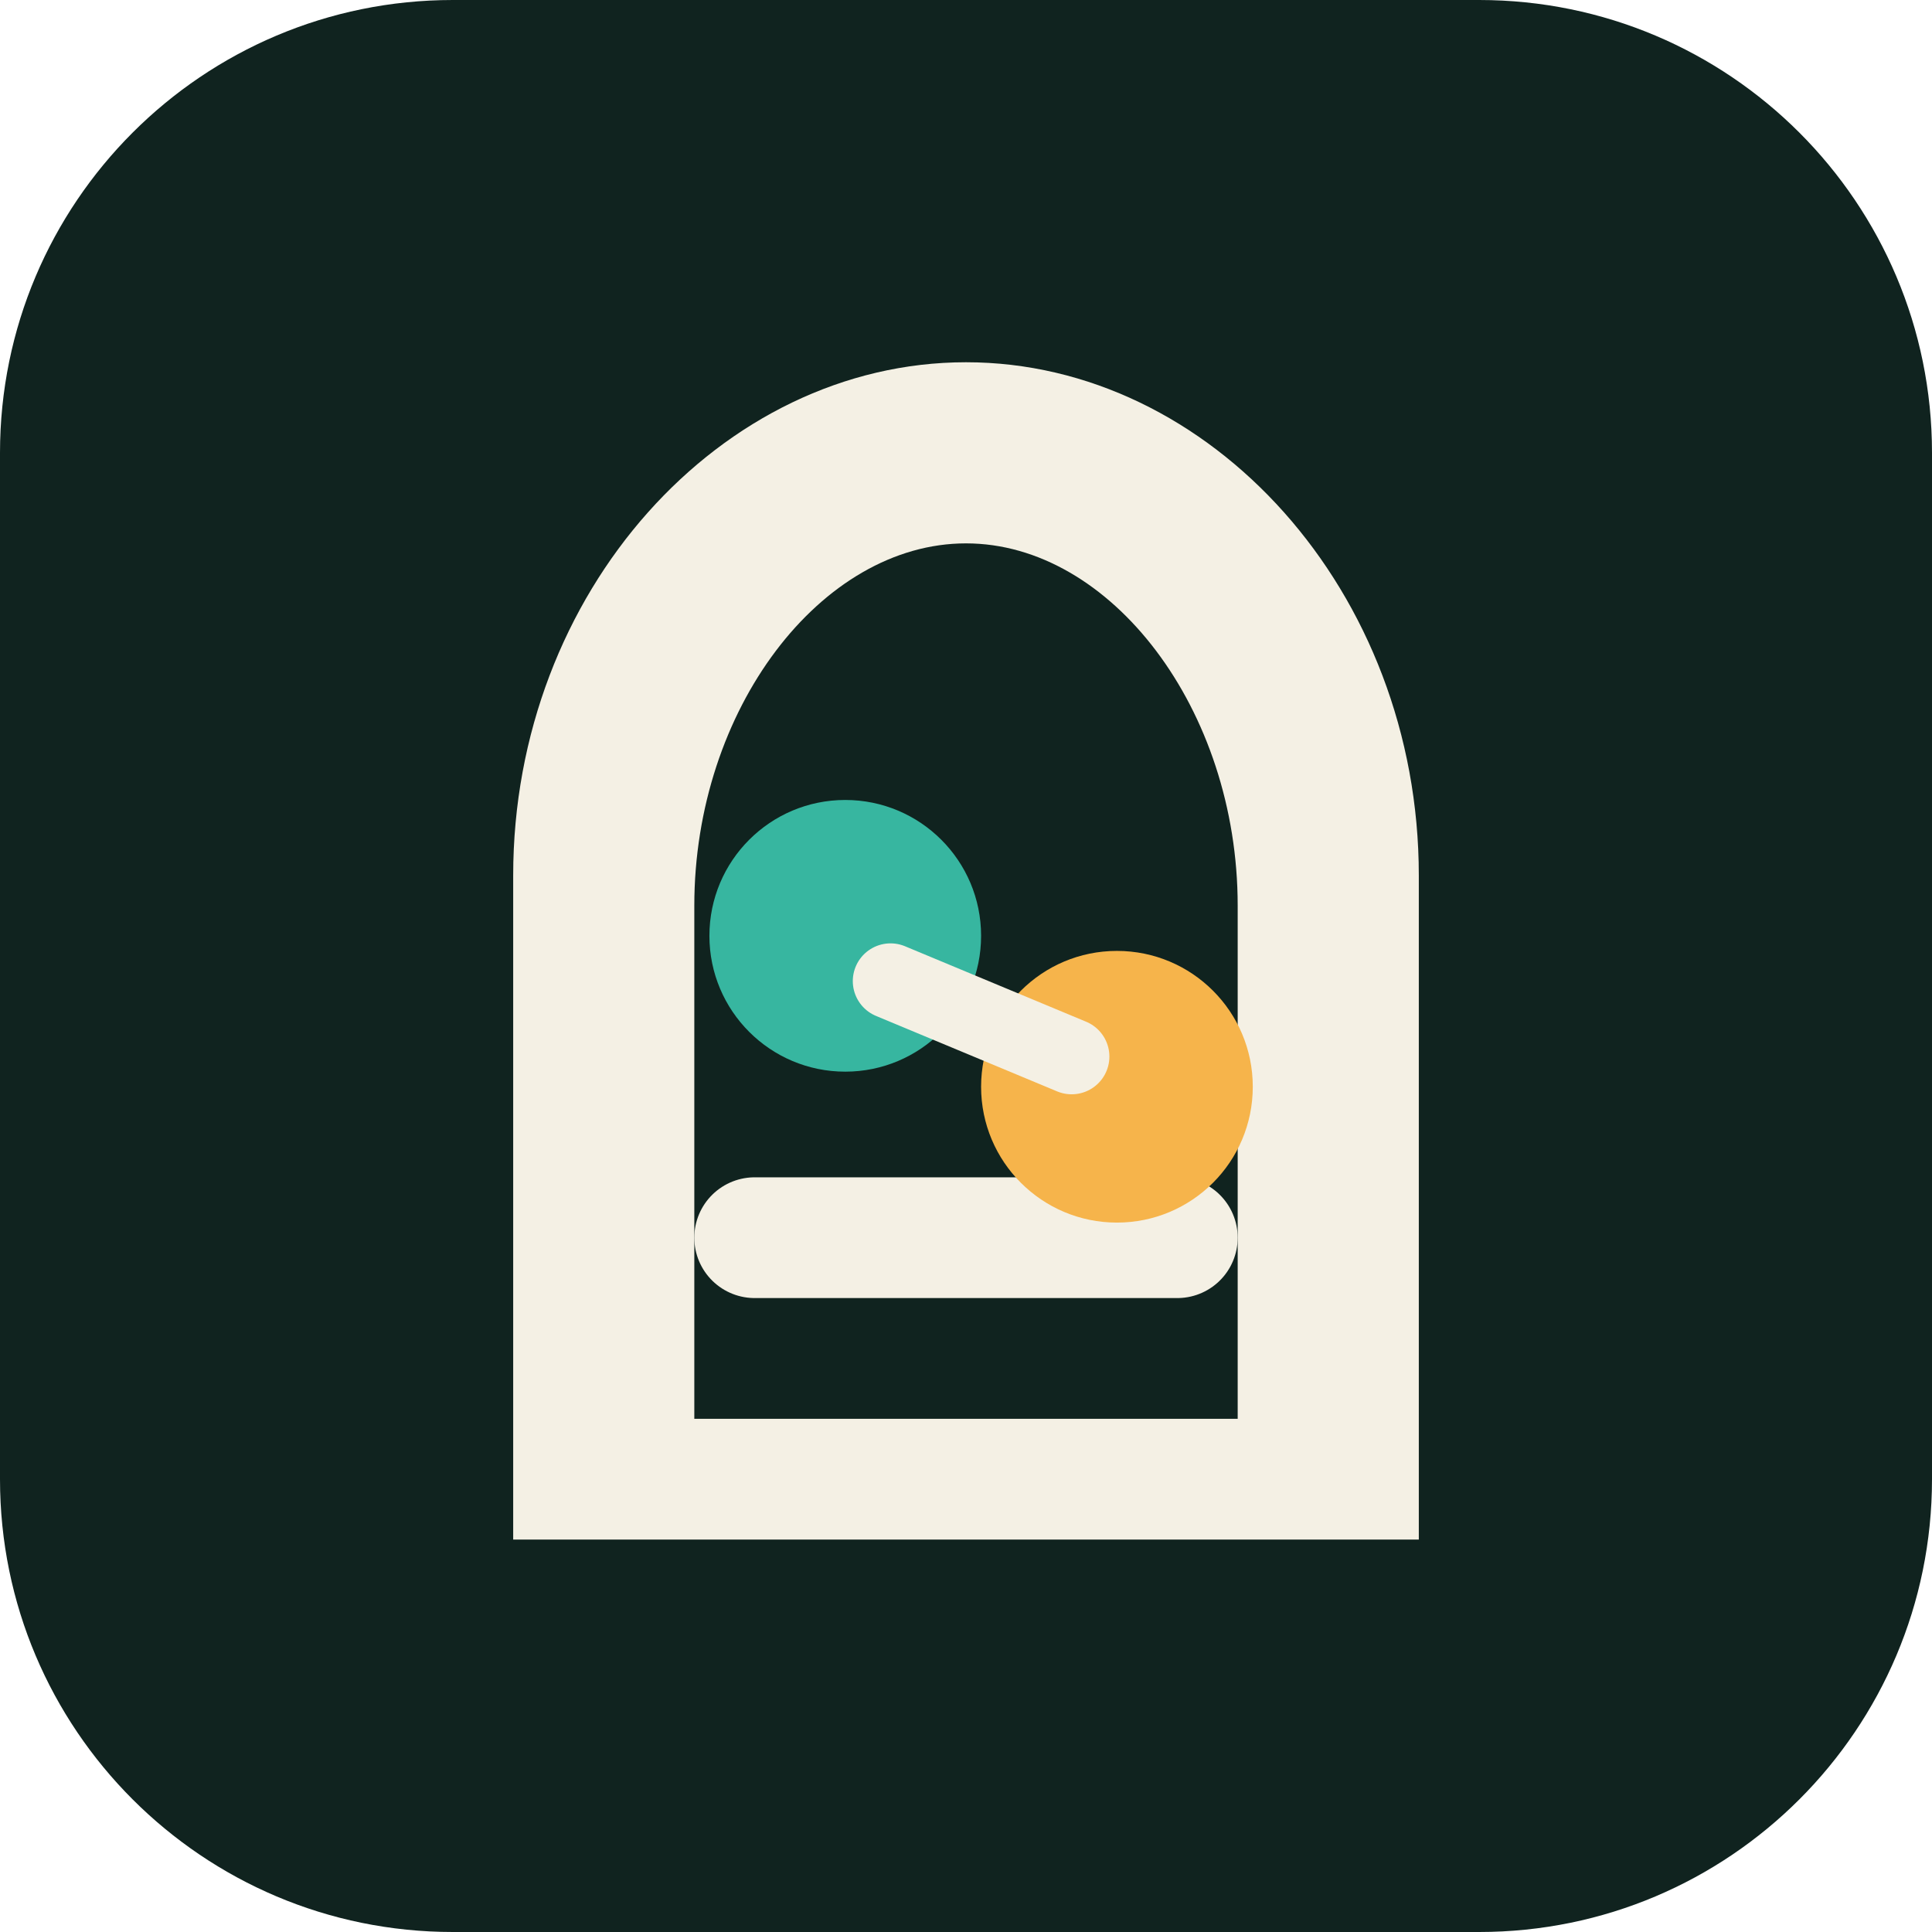
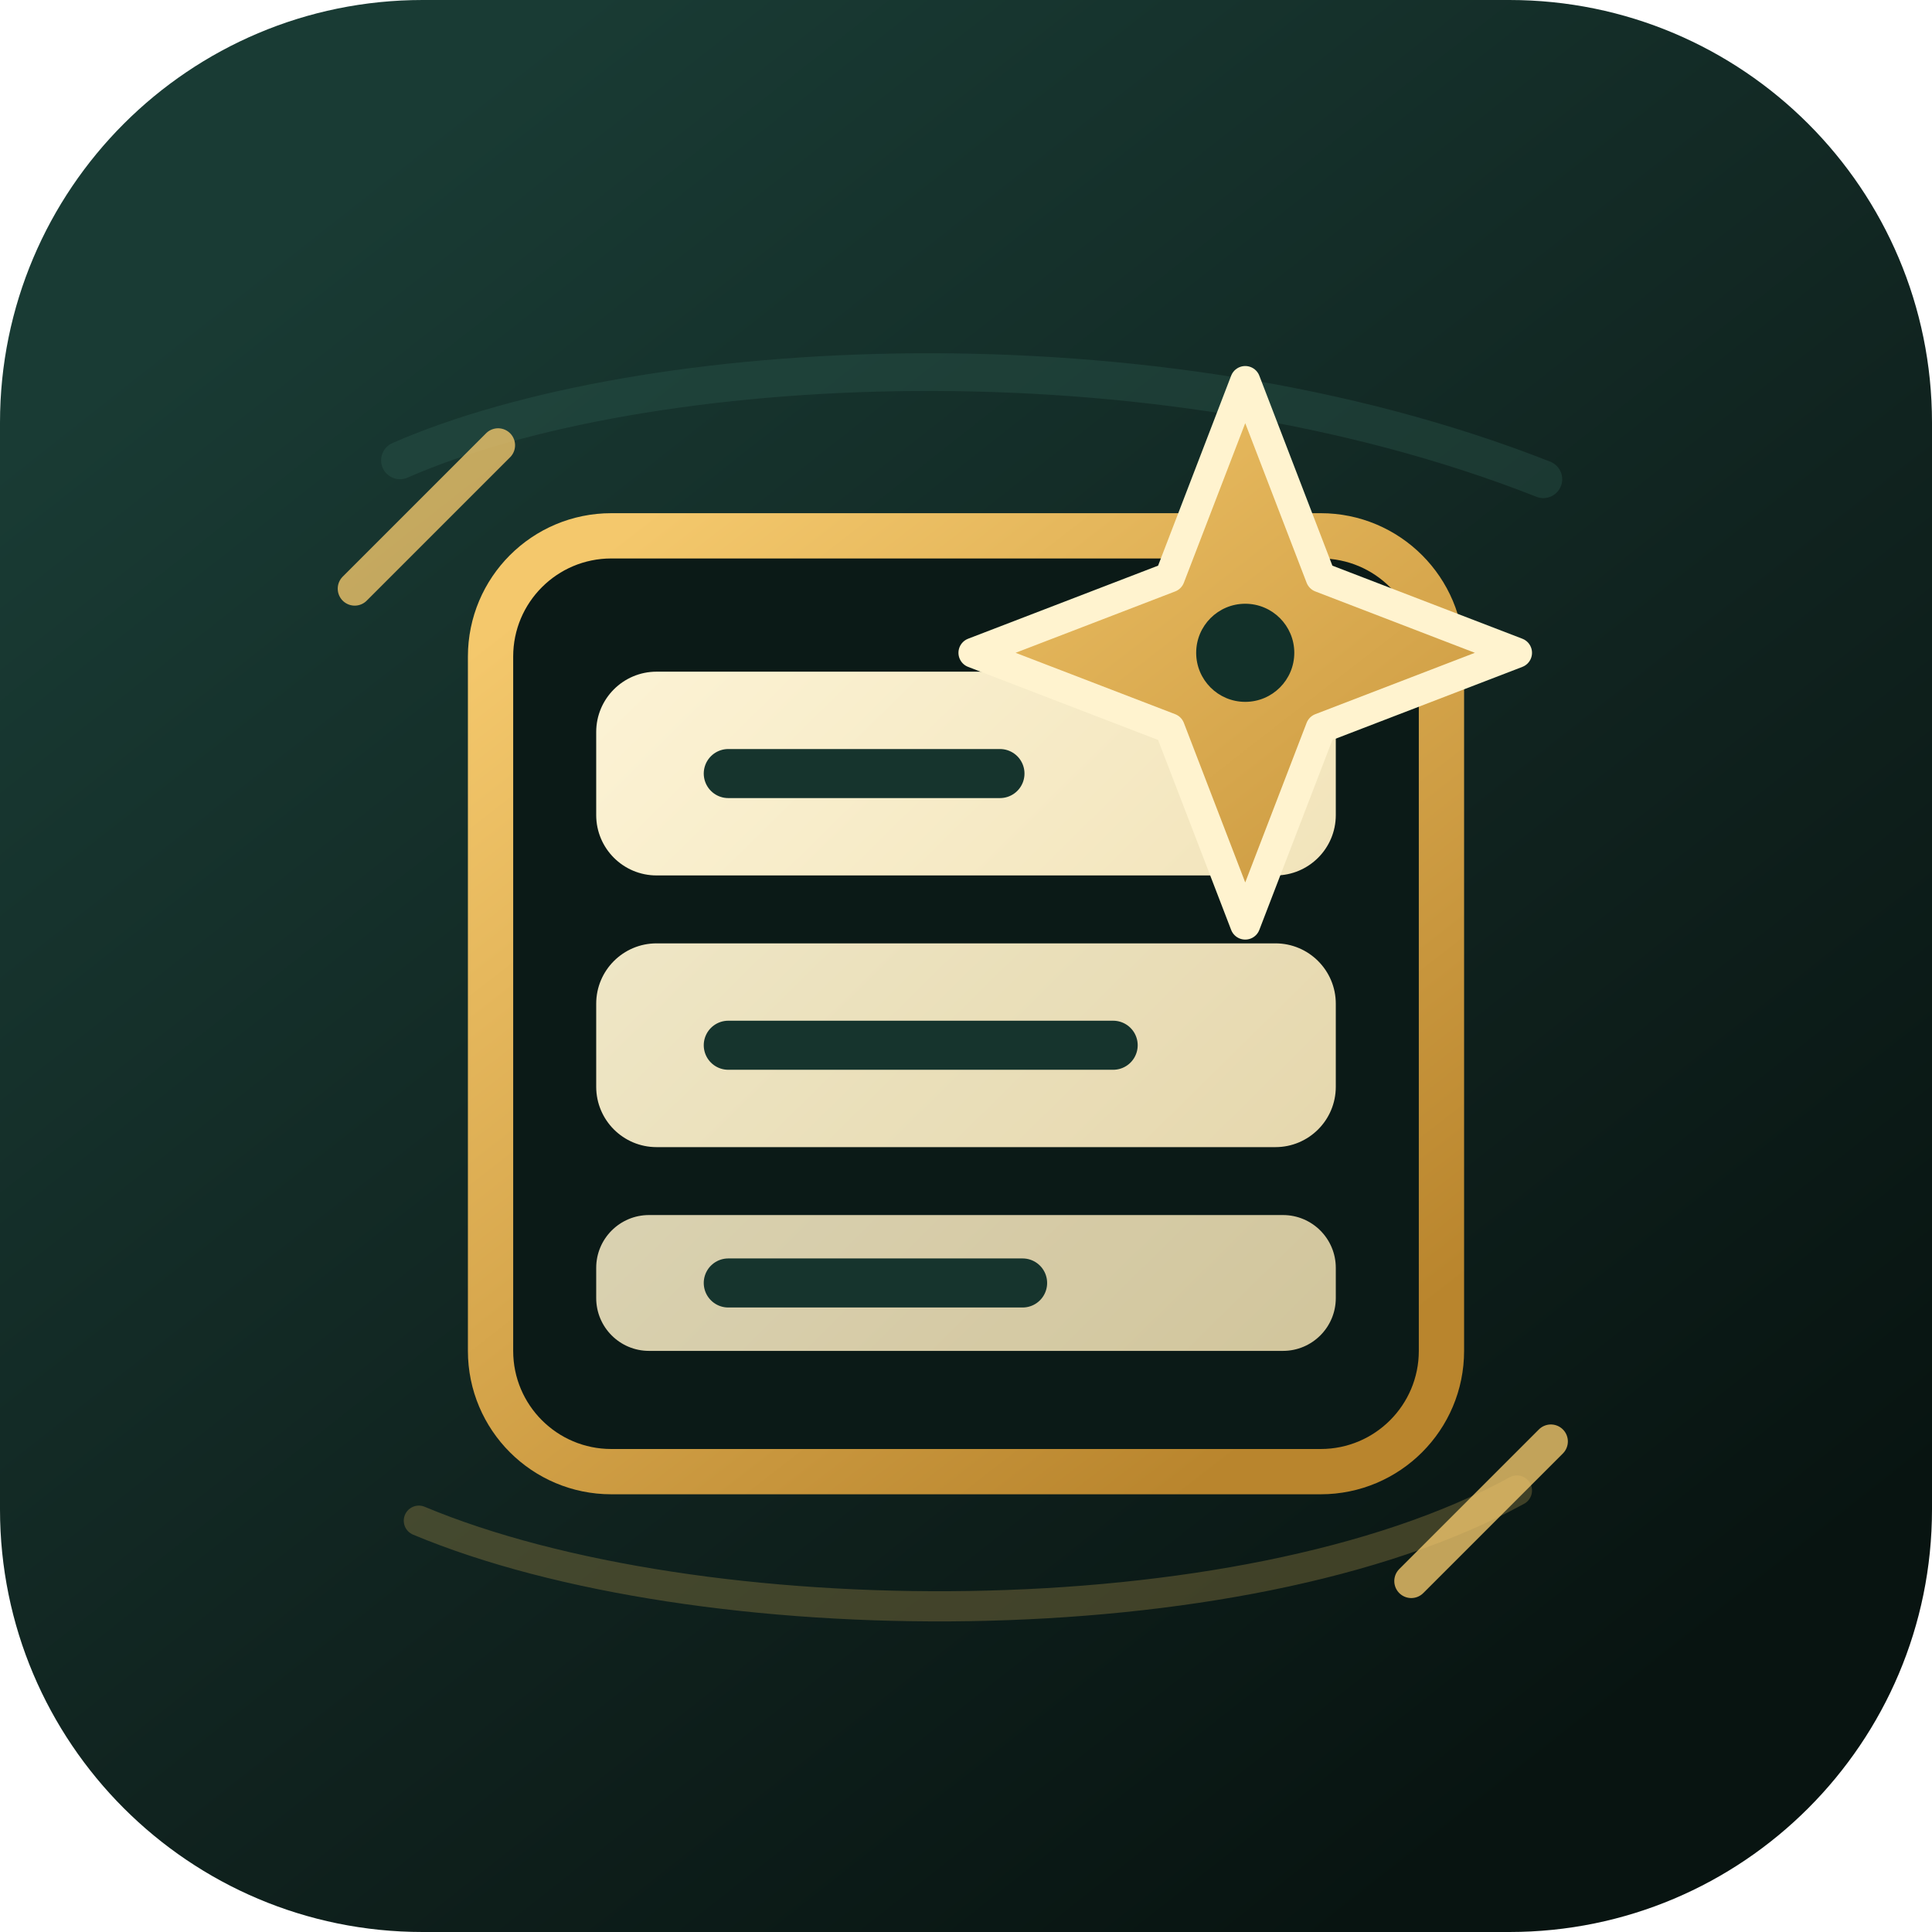
- <svg xmlns="http://www.w3.org/2000/svg" viewBox="0 0 64 64" role="img" aria-label="Alcove">
-   <rect width="64" height="64" rx="15" fill="#10231f" />
-   <path d="M17 51V29c0-9.4 6.9-17 15-17s15 7.6 15 17v22H17Z" fill="#f4f0e4" />
-   <path d="M23 47V30c0-6.5 4.2-12 9-12s9 5.5 9 12v17H23Z" fill="#10231f" />
-   <path d="M25 41h14" stroke="#f4f0e4" stroke-width="4" stroke-linecap="round" />
-   <circle cx="28" cy="31" r="4.5" fill="#37b6a0" />
-   <circle cx="37" cy="36" r="4.5" fill="#f6b44b" />
-   <path d="M29.5 32.5 35.5 35" stroke="#f4f0e4" stroke-width="2.5" stroke-linecap="round" />
+ <svg xmlns="http://www.w3.org/2000/svg" viewBox="0 0 512 512" role="img" aria-label="Alcove">
+   <defs>
+     <linearGradient id="bg" x1="92" y1="48" x2="420" y2="464" gradientUnits="userSpaceOnUse">
+       <stop offset="0" stop-color="#193b34" />
+       <stop offset="0.58" stop-color="#10231f" />
+       <stop offset="1" stop-color="#081411" />
+     </linearGradient>
+     <linearGradient id="paper" x1="132" y1="132" x2="380" y2="384" gradientUnits="userSpaceOnUse">
+       <stop offset="0" stop-color="#fff7dc" />
+       <stop offset="1" stop-color="#ead9a8" />
+     </linearGradient>
+     <linearGradient id="gold" x1="174" y1="134" x2="354" y2="366" gradientUnits="userSpaceOnUse">
+       <stop offset="0" stop-color="#f4c86c" />
+       <stop offset="1" stop-color="#b9852d" />
+     </linearGradient>
+   </defs>
+   <rect width="512" height="512" rx="112" fill="url(#bg)" />
+   <path d="M106 122c64-28 199-36 303 5" fill="none" stroke="#2f5b50" stroke-width="10" stroke-linecap="round" opacity=".35" />
+   <path d="M111 403c74 31 218 32 291-8" fill="none" stroke="#d7b15a" stroke-width="8" stroke-linecap="round" opacity=".26" />
+   <rect x="130" y="142" width="252" height="248" rx="32" fill="#0b1a17" stroke="url(#gold)" stroke-width="12" />
+   <rect x="158" y="178" width="196" height="54" rx="16" fill="url(#paper)" />
+   <rect x="158" y="250" width="196" height="54" rx="16" fill="url(#paper)" opacity=".96" />
+   <rect x="158" y="322" width="196" height="36" rx="14" fill="url(#paper)" opacity=".88" />
+   <path d="M193 205h72M193 277h102M193 340h78" stroke="#16342d" stroke-width="13" stroke-linecap="round" />
+   <path d="M330 101l20 52 52 20-52 20-20 52-20-52-52-20 52-20 20-52Z" fill="url(#gold)" stroke="#fff3cf" stroke-width="8" stroke-linejoin="round" />
+   <circle cx="330" cy="173" r="13" fill="#123029" />
+   <path d="M132 118 94 156M411 382l-37 37" stroke="#f0c66c" stroke-width="9" stroke-linecap="round" opacity=".8" />
</svg>
